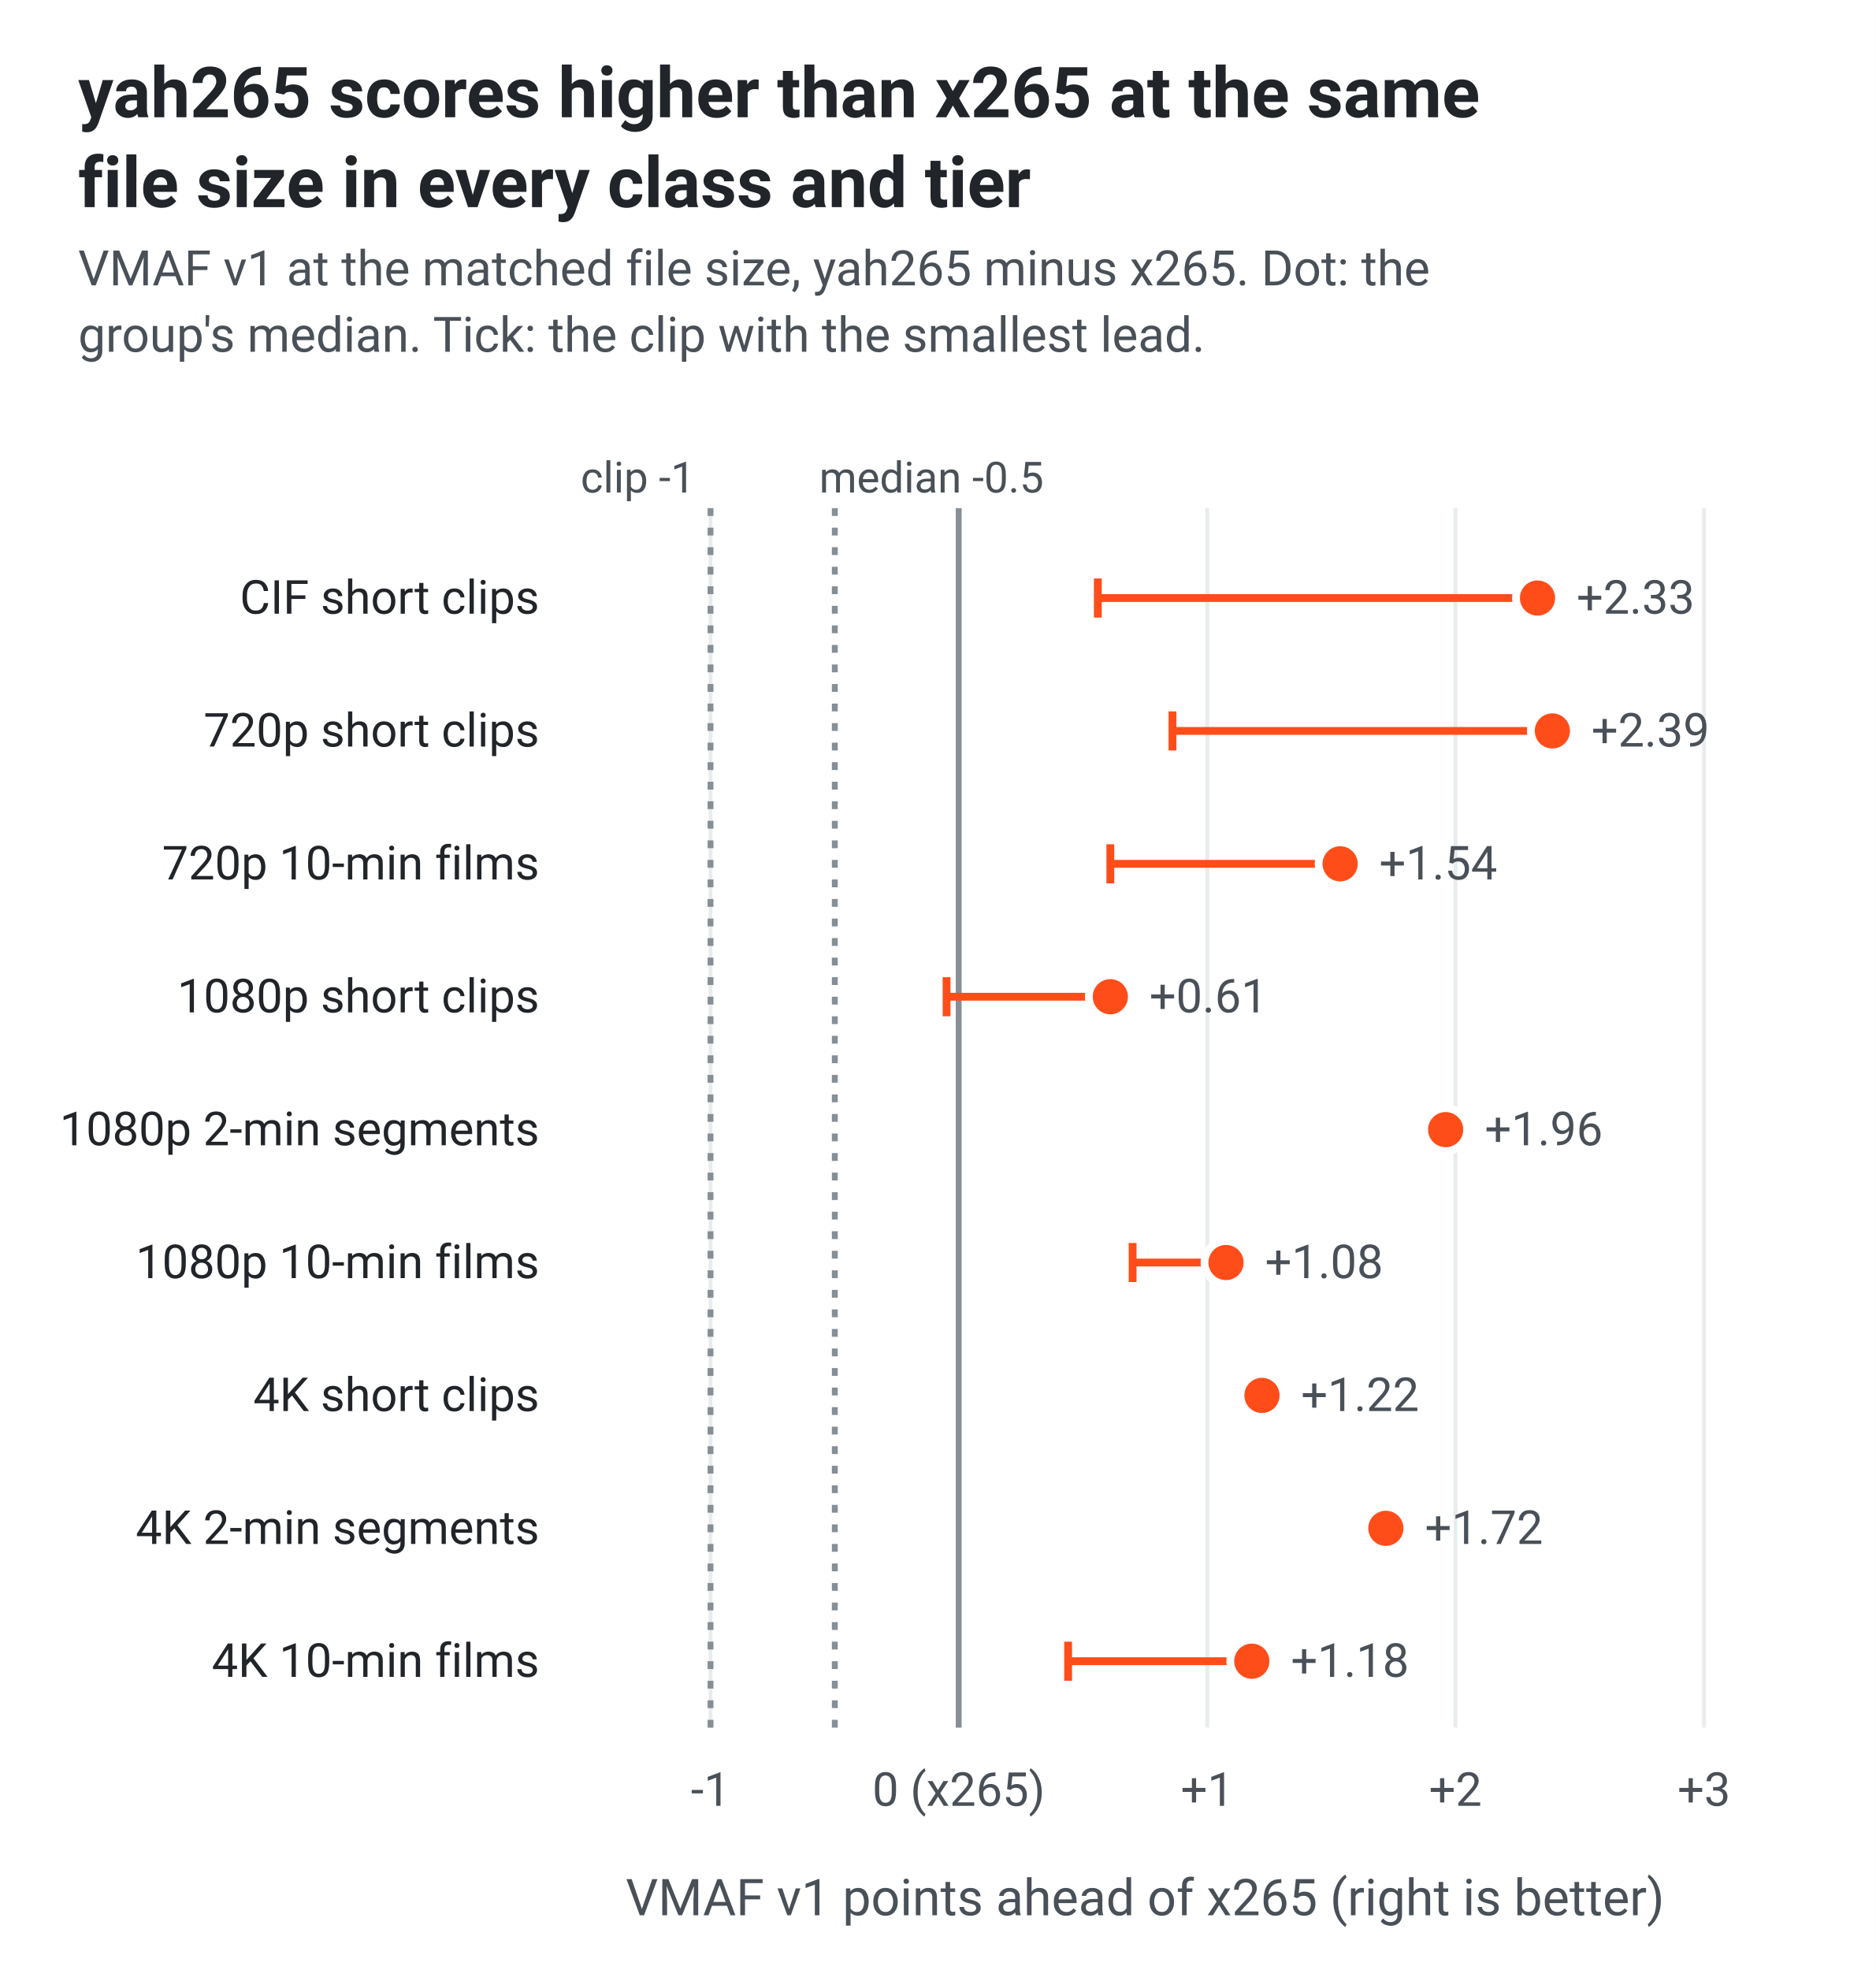
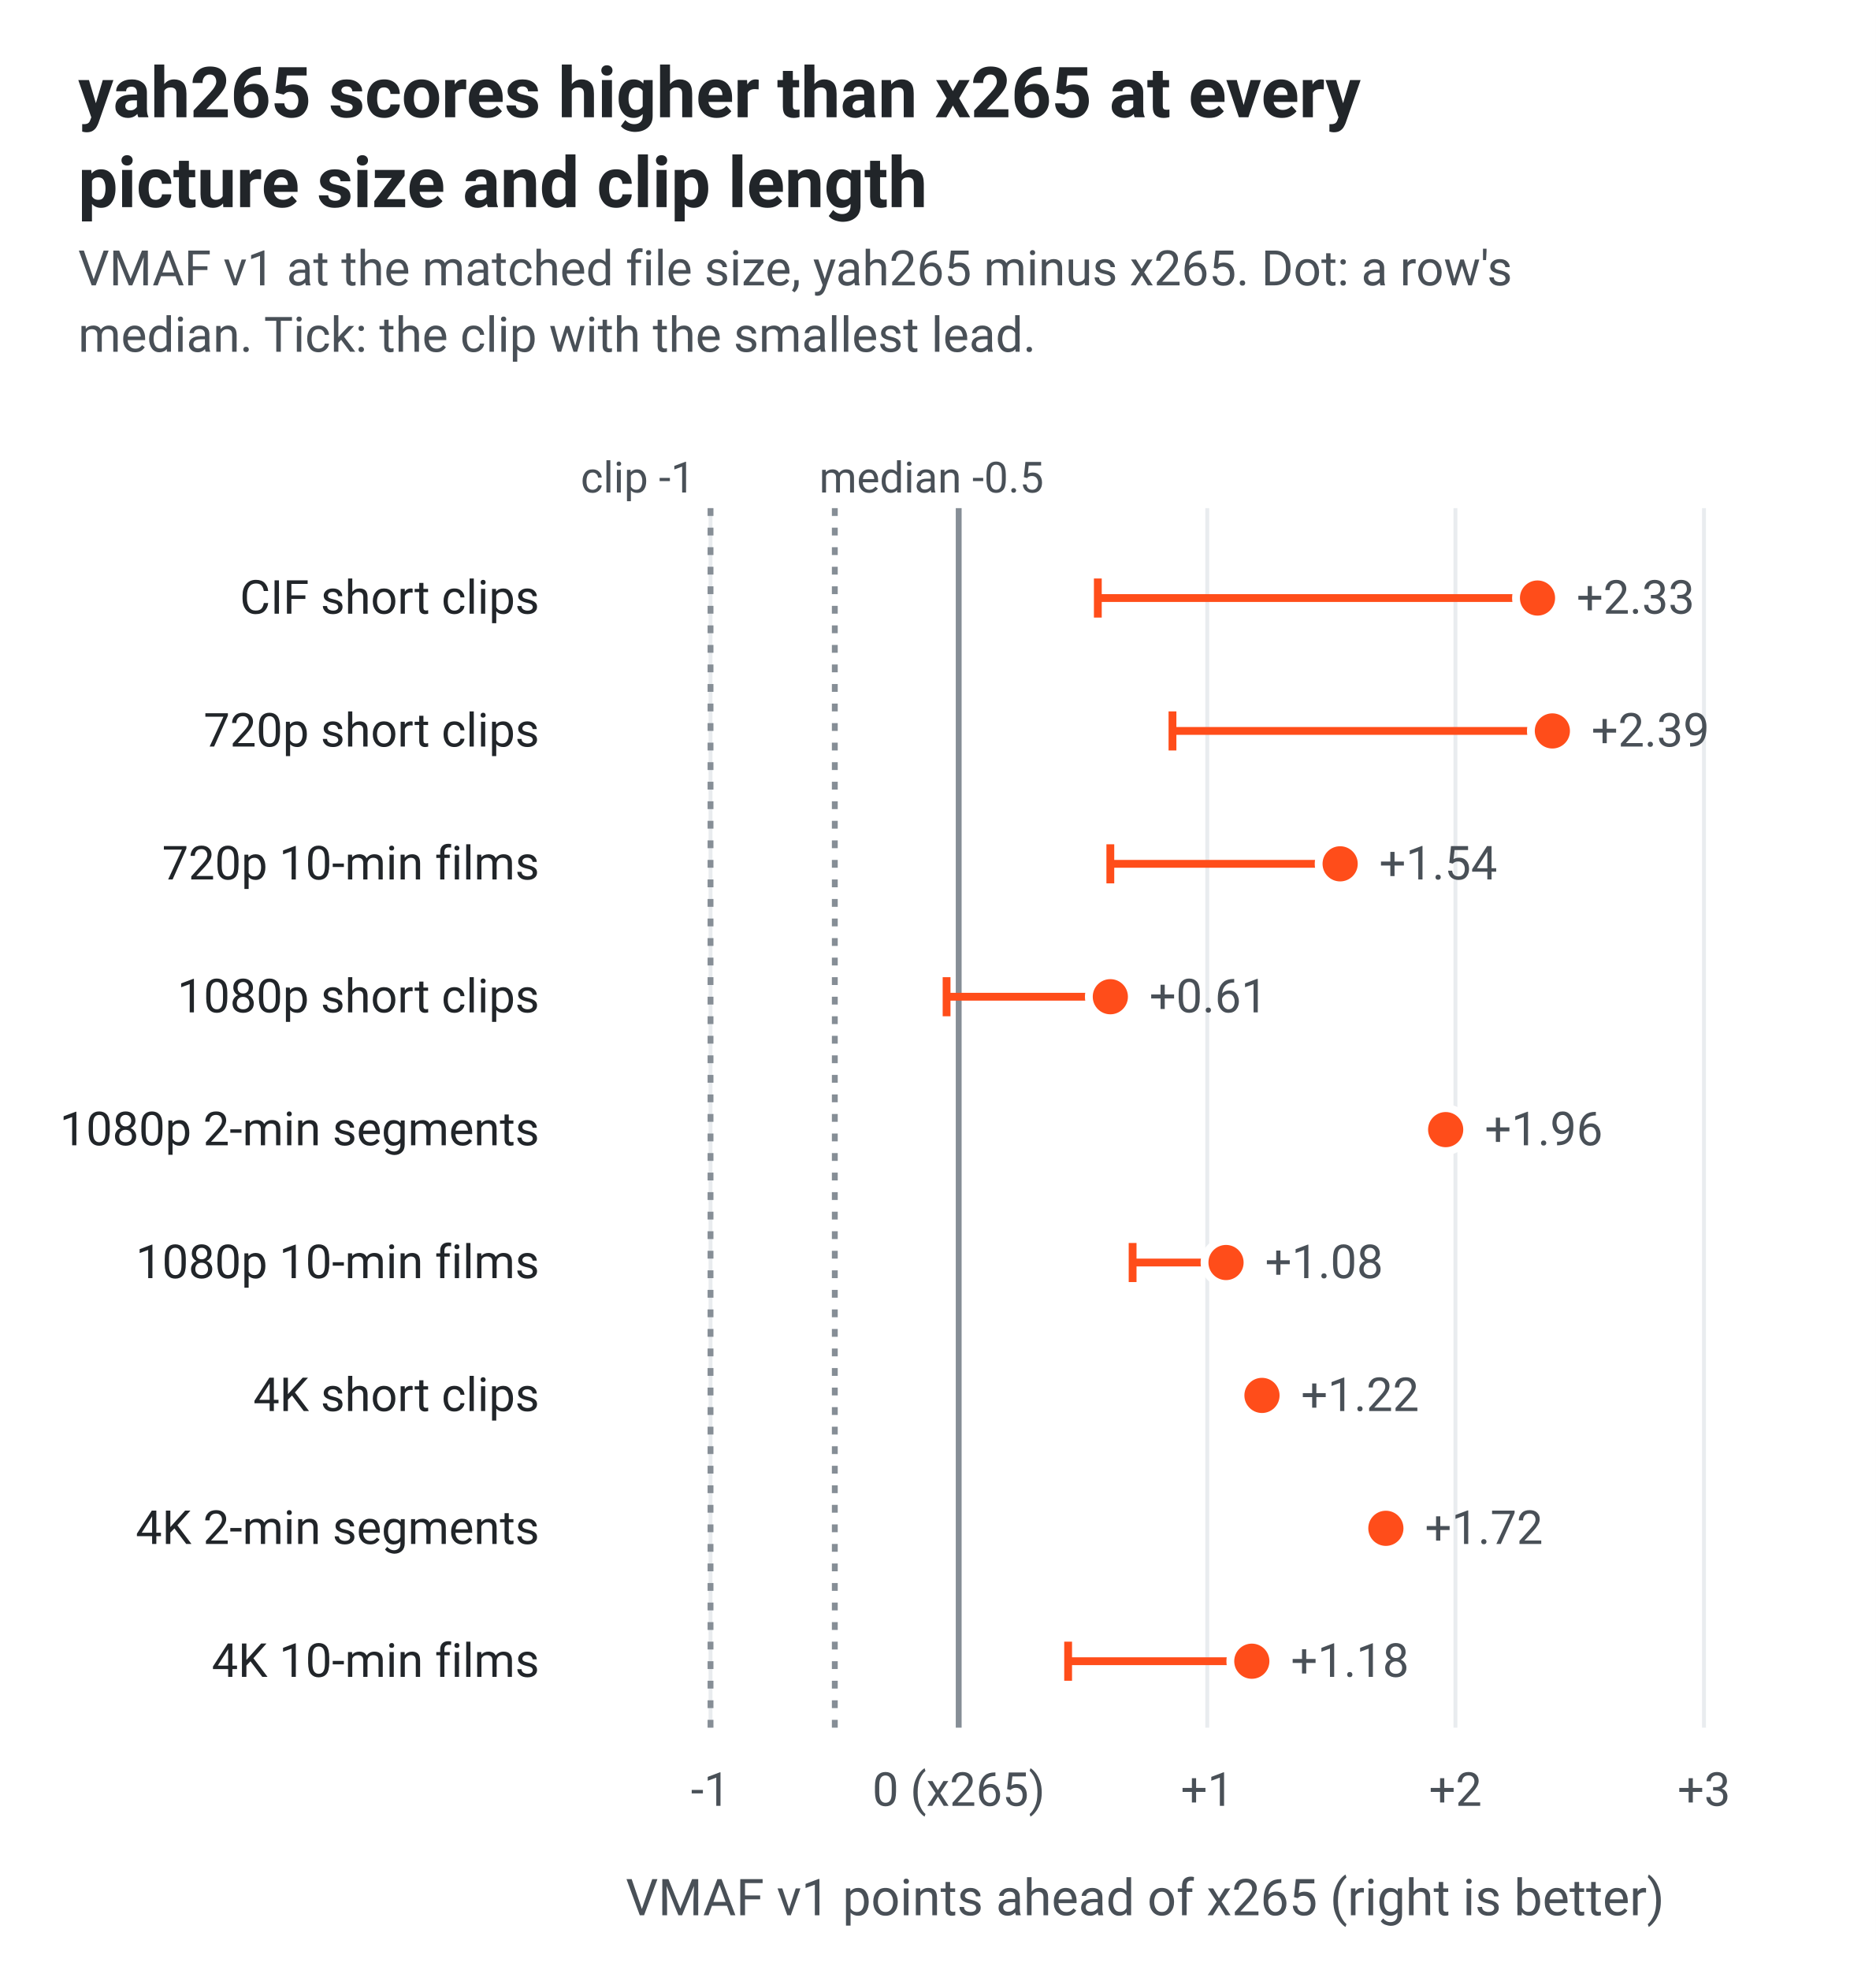
<svg xmlns="http://www.w3.org/2000/svg" width="480" height="504" viewBox="0 0 480 504" role="img">
  <style>
.bg{fill:#ffffff}.t1{fill:#212529}.t2{fill:#495057}.grid{stroke:#e9ecef}
.base{stroke:#868e96}.ring{stroke:#ffffff}.med{stroke:#212529}.band{fill:#f1f3f5}
.s1{fill:#ff4d1a}.s2{fill:#00919a}.s3{fill:#6250d6}.sx{fill:#868e96}
.l1{stroke:#ff4d1a}.l2{stroke:#00919a}.l3{stroke:#6250d6}.lx{stroke:#868e96}.span{stroke:#dee2e6}
.note{fill:#b8330a}.wash{fill:#ffe8dc}
text{font-family:system-ui,-apple-system,"Segoe UI",Roboto,Helvetica,Arial,sans-serif}
@media (prefers-color-scheme:dark){
.bg{fill:#1b1c1e}.t1{fill:#e9ecee}.t2{fill:#b6bcc1}.grid{stroke:#2e3135}
.base{stroke:#8f959a}.ring{stroke:#1b1c1e}.med{stroke:#e9ecee}.band{fill:#23262a}
.s1{fill:#ff4d1a}.s2{fill:#12a3ad}.s3{fill:#9085e9}.sx{fill:#8f959a}
.l1{stroke:#ff4d1a}.l2{stroke:#12a3ad}.l3{stroke:#9085e9}.lx{stroke:#8f959a}.span{stroke:#3a3e43}
.note{fill:#ff8a5c}.wash{fill:#45200f}}
</style>
  <rect width="100%" height="100%" class="bg" />
-   <text x="20" y="30" font-size="18" class="t1" font-weight="600">yah265 scores higher than x265 at the same</text>
-   <text x="20" y="53" font-size="18" class="t1" font-weight="600">file size in every class and tier</text>
-   <text x="20" y="73" font-size="12.5" class="t2">VMAF v1 at the matched file size, yah265 minus x265. Dot: the</text>
-   <text x="20" y="90" font-size="12.5" class="t2">group's median. Tick: the clip with the smallest lead.</text>
+   <text x="20" y="30" font-size="18" class="t1" font-weight="600">yah265 scores higher than x265 at every</text>
+   <text x="20" y="53" font-size="18" class="t1" font-weight="600">picture size and clip length</text>
+   <text x="20" y="73" font-size="12.5" class="t2">VMAF v1 at the matched file size, yah265 minus x265. Dot: a row's</text>
+   <text x="20" y="90" font-size="12.5" class="t2">median. Tick: the clip with the smallest lead.</text>
  <g transform="translate(0 26)">
    <line x1="181.8" y1="104.0" x2="181.8" y2="416.0" class="grid" stroke-width="1" />
    <text x="181.8" y="436.0" font-size="12" class="t2" text-anchor="middle">-1</text>
    <line x1="245.3" y1="104.0" x2="245.3" y2="416.0" class="base" stroke-width="1.5" />
    <text x="245.3" y="436.0" font-size="12" class="t2" text-anchor="middle">0 (x265)</text>
    <line x1="308.9" y1="104.0" x2="308.9" y2="416.0" class="grid" stroke-width="1" />
    <text x="308.9" y="436.0" font-size="12" class="t2" text-anchor="middle">+1</text>
    <line x1="372.4" y1="104.0" x2="372.4" y2="416.0" class="grid" stroke-width="1" />
    <text x="372.4" y="436.0" font-size="12" class="t2" text-anchor="middle">+2</text>
    <line x1="436.0" y1="104.0" x2="436.0" y2="416.0" class="grid" stroke-width="1" />
    <text x="436.0" y="436.0" font-size="12" class="t2" text-anchor="middle">+3</text>
    <line x1="213.6" y1="104.0" x2="213.6" y2="416.0" class="base" stroke-width="1.5" stroke-dasharray="2 3" />
    <text x="209.6" y="100.0" font-size="11" class="t2" text-anchor="start">median -0.5</text>
    <line x1="181.8" y1="104.0" x2="181.8" y2="416.0" class="base" stroke-width="1.5" stroke-dasharray="2 3" />
    <text x="177.8" y="100.0" font-size="11" class="t2" text-anchor="end">clip -1</text>
    <text x="138.0" y="131.0" font-size="12" class="t1" text-anchor="end">CIF short clips</text>
    <line x1="280.9" y1="127.0" x2="393.4" y2="127.0" class="l1" stroke-width="2" />
    <line x1="280.9" y1="122.0" x2="280.9" y2="132.0" class="l1" stroke-width="2" />
    <circle cx="393.4" cy="127.0" r="5.5" class="s1 ring" stroke-width="2" />
    <text x="403.4" y="131.0" font-size="12" class="t2" text-anchor="start">+2.33</text>
    <text x="138.0" y="165.0" font-size="12" class="t1" text-anchor="end">720p short clips</text>
    <line x1="300.0" y1="161.0" x2="397.2" y2="161.0" class="l1" stroke-width="2" />
    <line x1="300.0" y1="156.0" x2="300.0" y2="166.0" class="l1" stroke-width="2" />
    <circle cx="397.2" cy="161.0" r="5.5" class="s1 ring" stroke-width="2" />
    <text x="407.2" y="165.0" font-size="12" class="t2" text-anchor="start">+2.39</text>
    <text x="138.0" y="199.0" font-size="12" class="t1" text-anchor="end">720p 10-min films</text>
    <line x1="284.1" y1="195.0" x2="342.9" y2="195.0" class="l1" stroke-width="2" />
    <line x1="284.1" y1="190.0" x2="284.1" y2="200.0" class="l1" stroke-width="2" />
    <circle cx="342.9" cy="195.0" r="5.5" class="s1 ring" stroke-width="2" />
    <text x="352.9" y="199.0" font-size="12" class="t2" text-anchor="start">+1.54</text>
    <text x="138.0" y="233.0" font-size="12" class="t1" text-anchor="end">1080p short clips</text>
    <line x1="242.2" y1="229.0" x2="284.1" y2="229.0" class="l1" stroke-width="2" />
    <line x1="242.2" y1="224.0" x2="242.2" y2="234.0" class="l1" stroke-width="2" />
    <circle cx="284.1" cy="229.0" r="5.5" class="s1 ring" stroke-width="2" />
    <text x="294.1" y="233.0" font-size="12" class="t2" text-anchor="start">+0.61</text>
    <text x="138.0" y="267.0" font-size="12" class="t1" text-anchor="end">1080p 2-min segments</text>
    <line x1="369.9" y1="263.0" x2="369.9" y2="263.0" class="l1" stroke-width="2" />
    <line x1="369.9" y1="258.0" x2="369.9" y2="268.0" class="l1" stroke-width="2" />
    <circle cx="369.9" cy="263.0" r="5.5" class="s1 ring" stroke-width="2" />
    <text x="379.9" y="267.0" font-size="12" class="t2" text-anchor="start">+1.96</text>
    <text x="138.0" y="301.0" font-size="12" class="t1" text-anchor="end">1080p 10-min films</text>
    <line x1="289.8" y1="297.0" x2="313.7" y2="297.0" class="l1" stroke-width="2" />
    <line x1="289.8" y1="292.0" x2="289.8" y2="302.0" class="l1" stroke-width="2" />
    <circle cx="313.7" cy="297.0" r="5.5" class="s1 ring" stroke-width="2" />
    <text x="323.7" y="301.0" font-size="12" class="t2" text-anchor="start">+1.08</text>
    <text x="138.0" y="335.0" font-size="12" class="t1" text-anchor="end">4K short clips</text>
    <line x1="322.9" y1="331.0" x2="322.9" y2="331.0" class="l1" stroke-width="2" />
    <line x1="322.9" y1="326.0" x2="322.9" y2="336.0" class="l1" stroke-width="2" />
    <circle cx="322.9" cy="331.0" r="5.5" class="s1 ring" stroke-width="2" />
    <text x="332.9" y="335.0" font-size="12" class="t2" text-anchor="start">+1.22</text>
    <text x="138.0" y="369.0" font-size="12" class="t1" text-anchor="end">4K 2-min segments</text>
    <line x1="354.6" y1="365.0" x2="354.6" y2="365.0" class="l1" stroke-width="2" />
    <line x1="354.6" y1="360.0" x2="354.6" y2="370.0" class="l1" stroke-width="2" />
    <circle cx="354.6" cy="365.0" r="5.5" class="s1 ring" stroke-width="2" />
    <text x="364.6" y="369.0" font-size="12" class="t2" text-anchor="start">+1.72</text>
    <text x="138.0" y="403.0" font-size="12" class="t1" text-anchor="end">4K 10-min films</text>
    <line x1="273.3" y1="399.0" x2="320.3" y2="399.0" class="l1" stroke-width="2" />
    <line x1="273.3" y1="394.0" x2="273.3" y2="404.0" class="l1" stroke-width="2" />
    <circle cx="320.3" cy="399.0" r="5.5" class="s1 ring" stroke-width="2" />
    <text x="330.3" y="403.0" font-size="12" class="t2" text-anchor="start">+1.18</text>
    <text x="293.0" y="464.0" font-size="13" class="t2" text-anchor="middle">VMAF v1 points ahead of x265 (right is better)</text>
  </g>
</svg>
